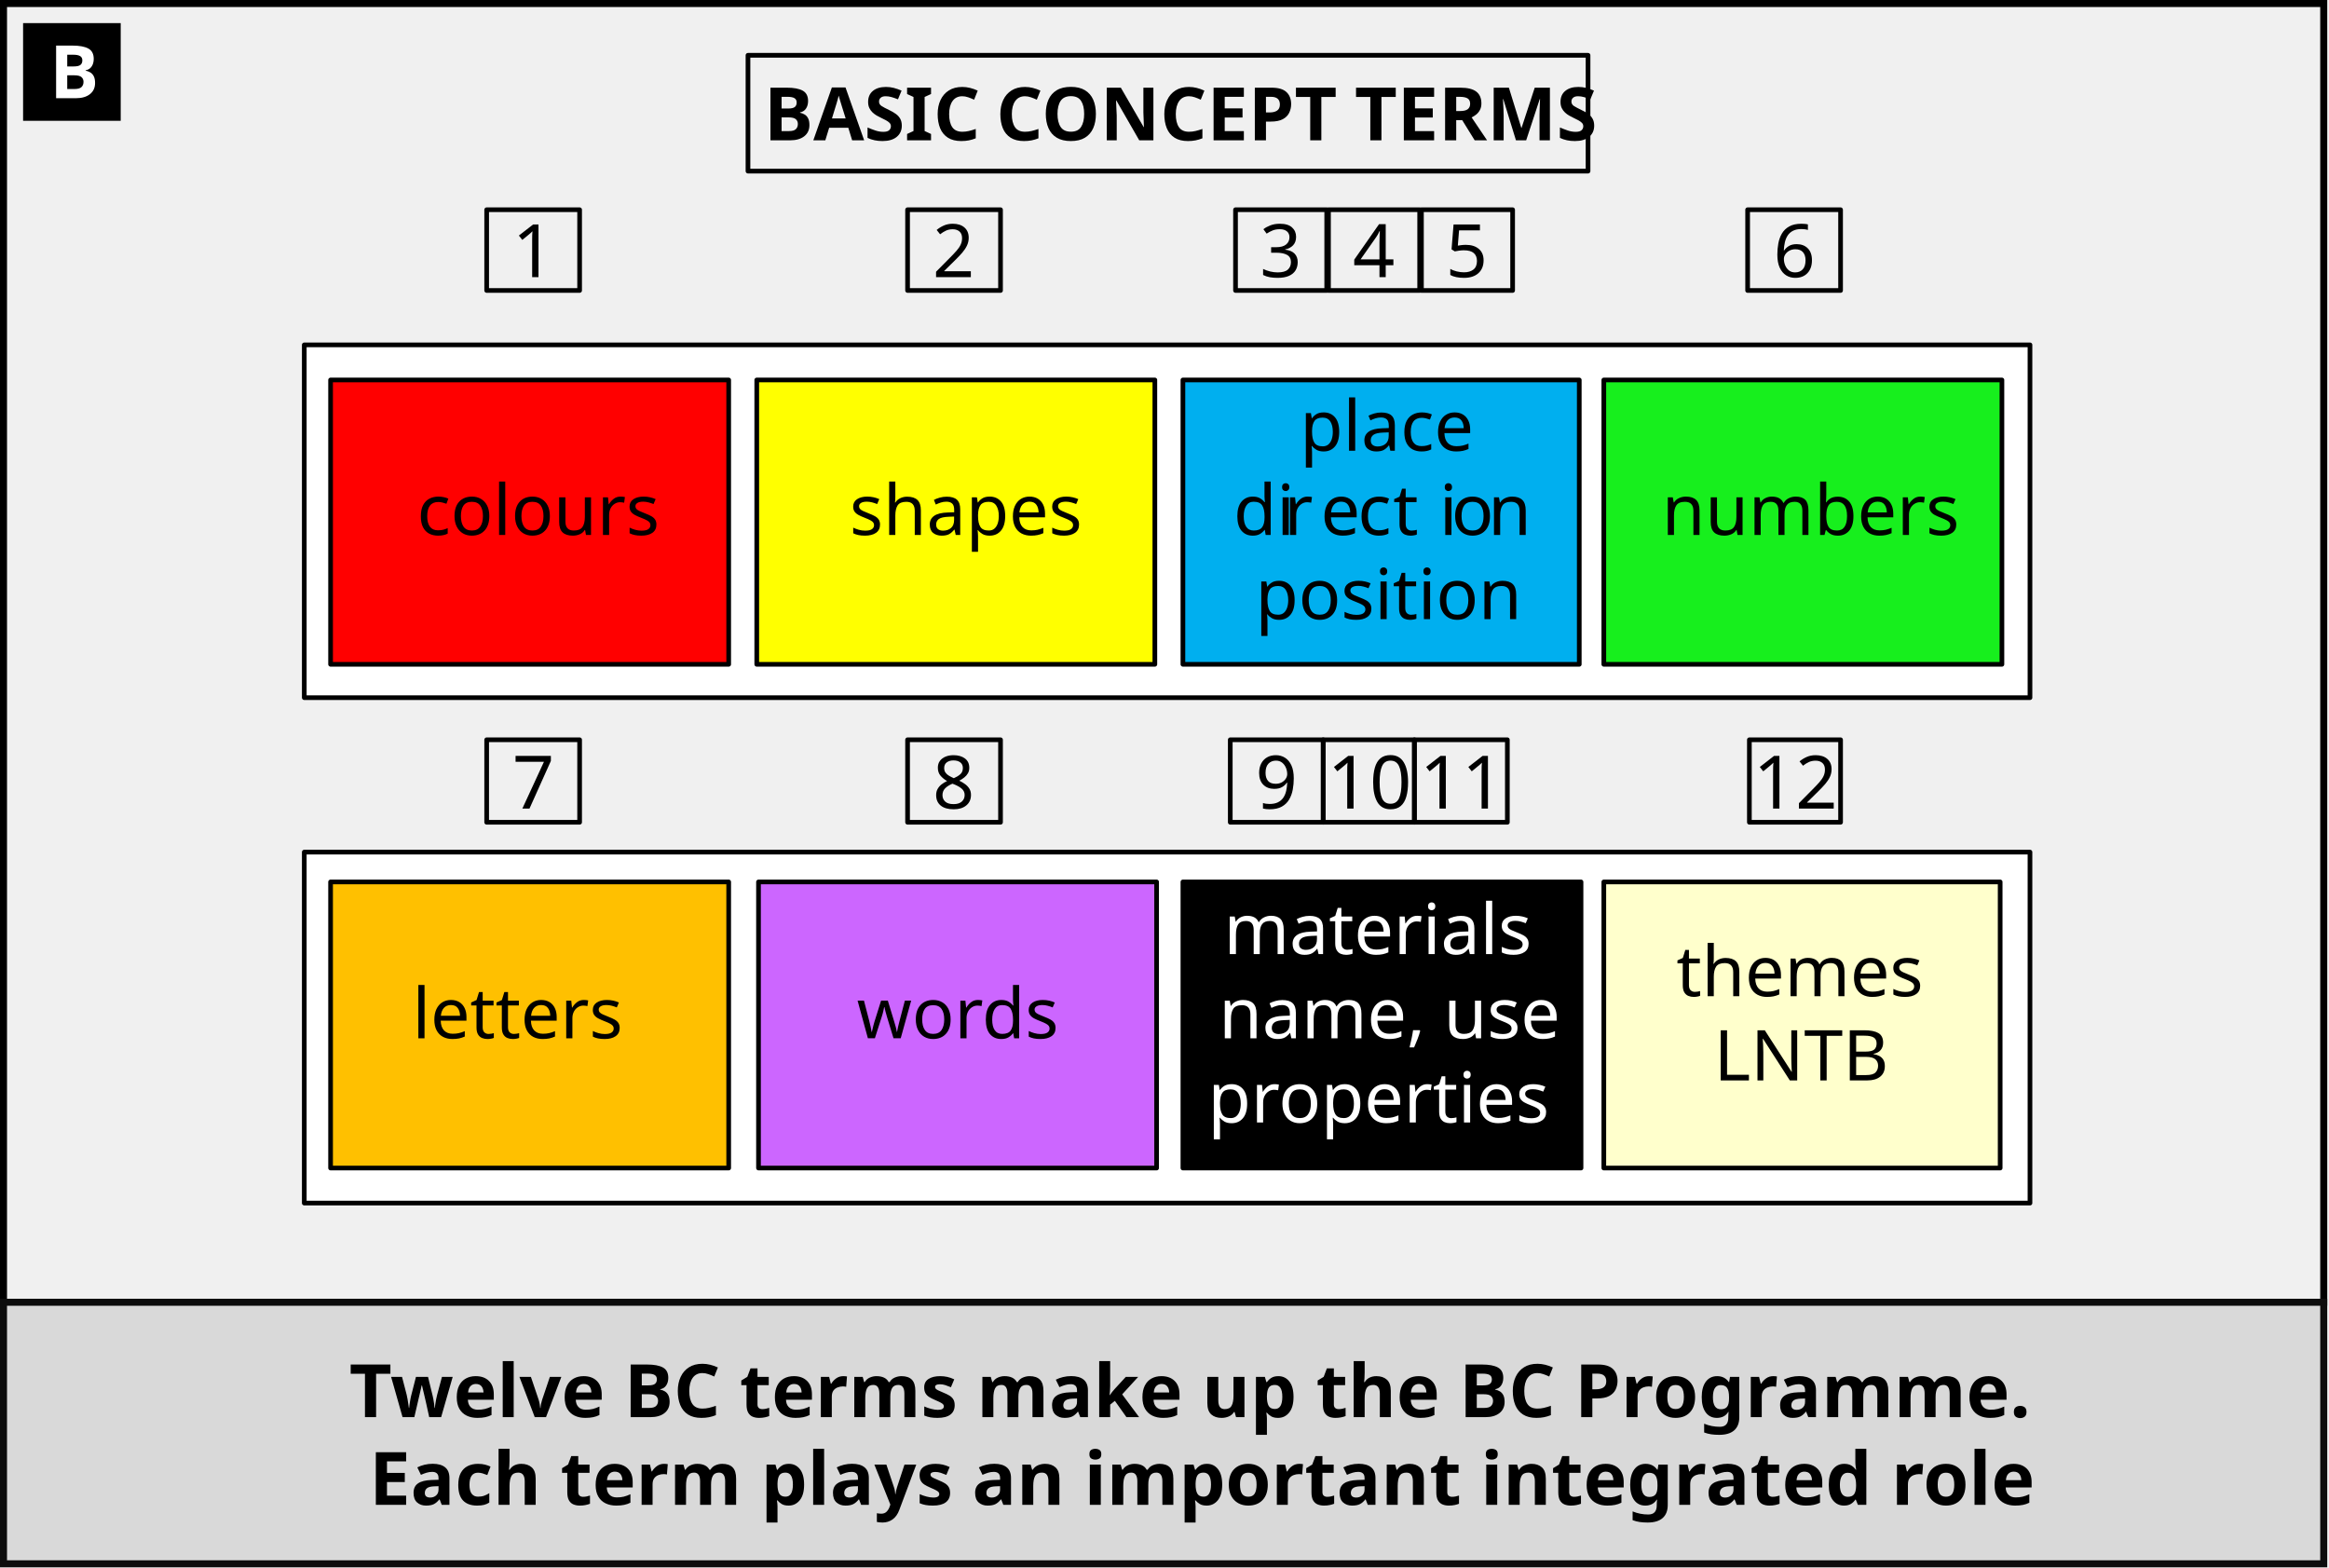
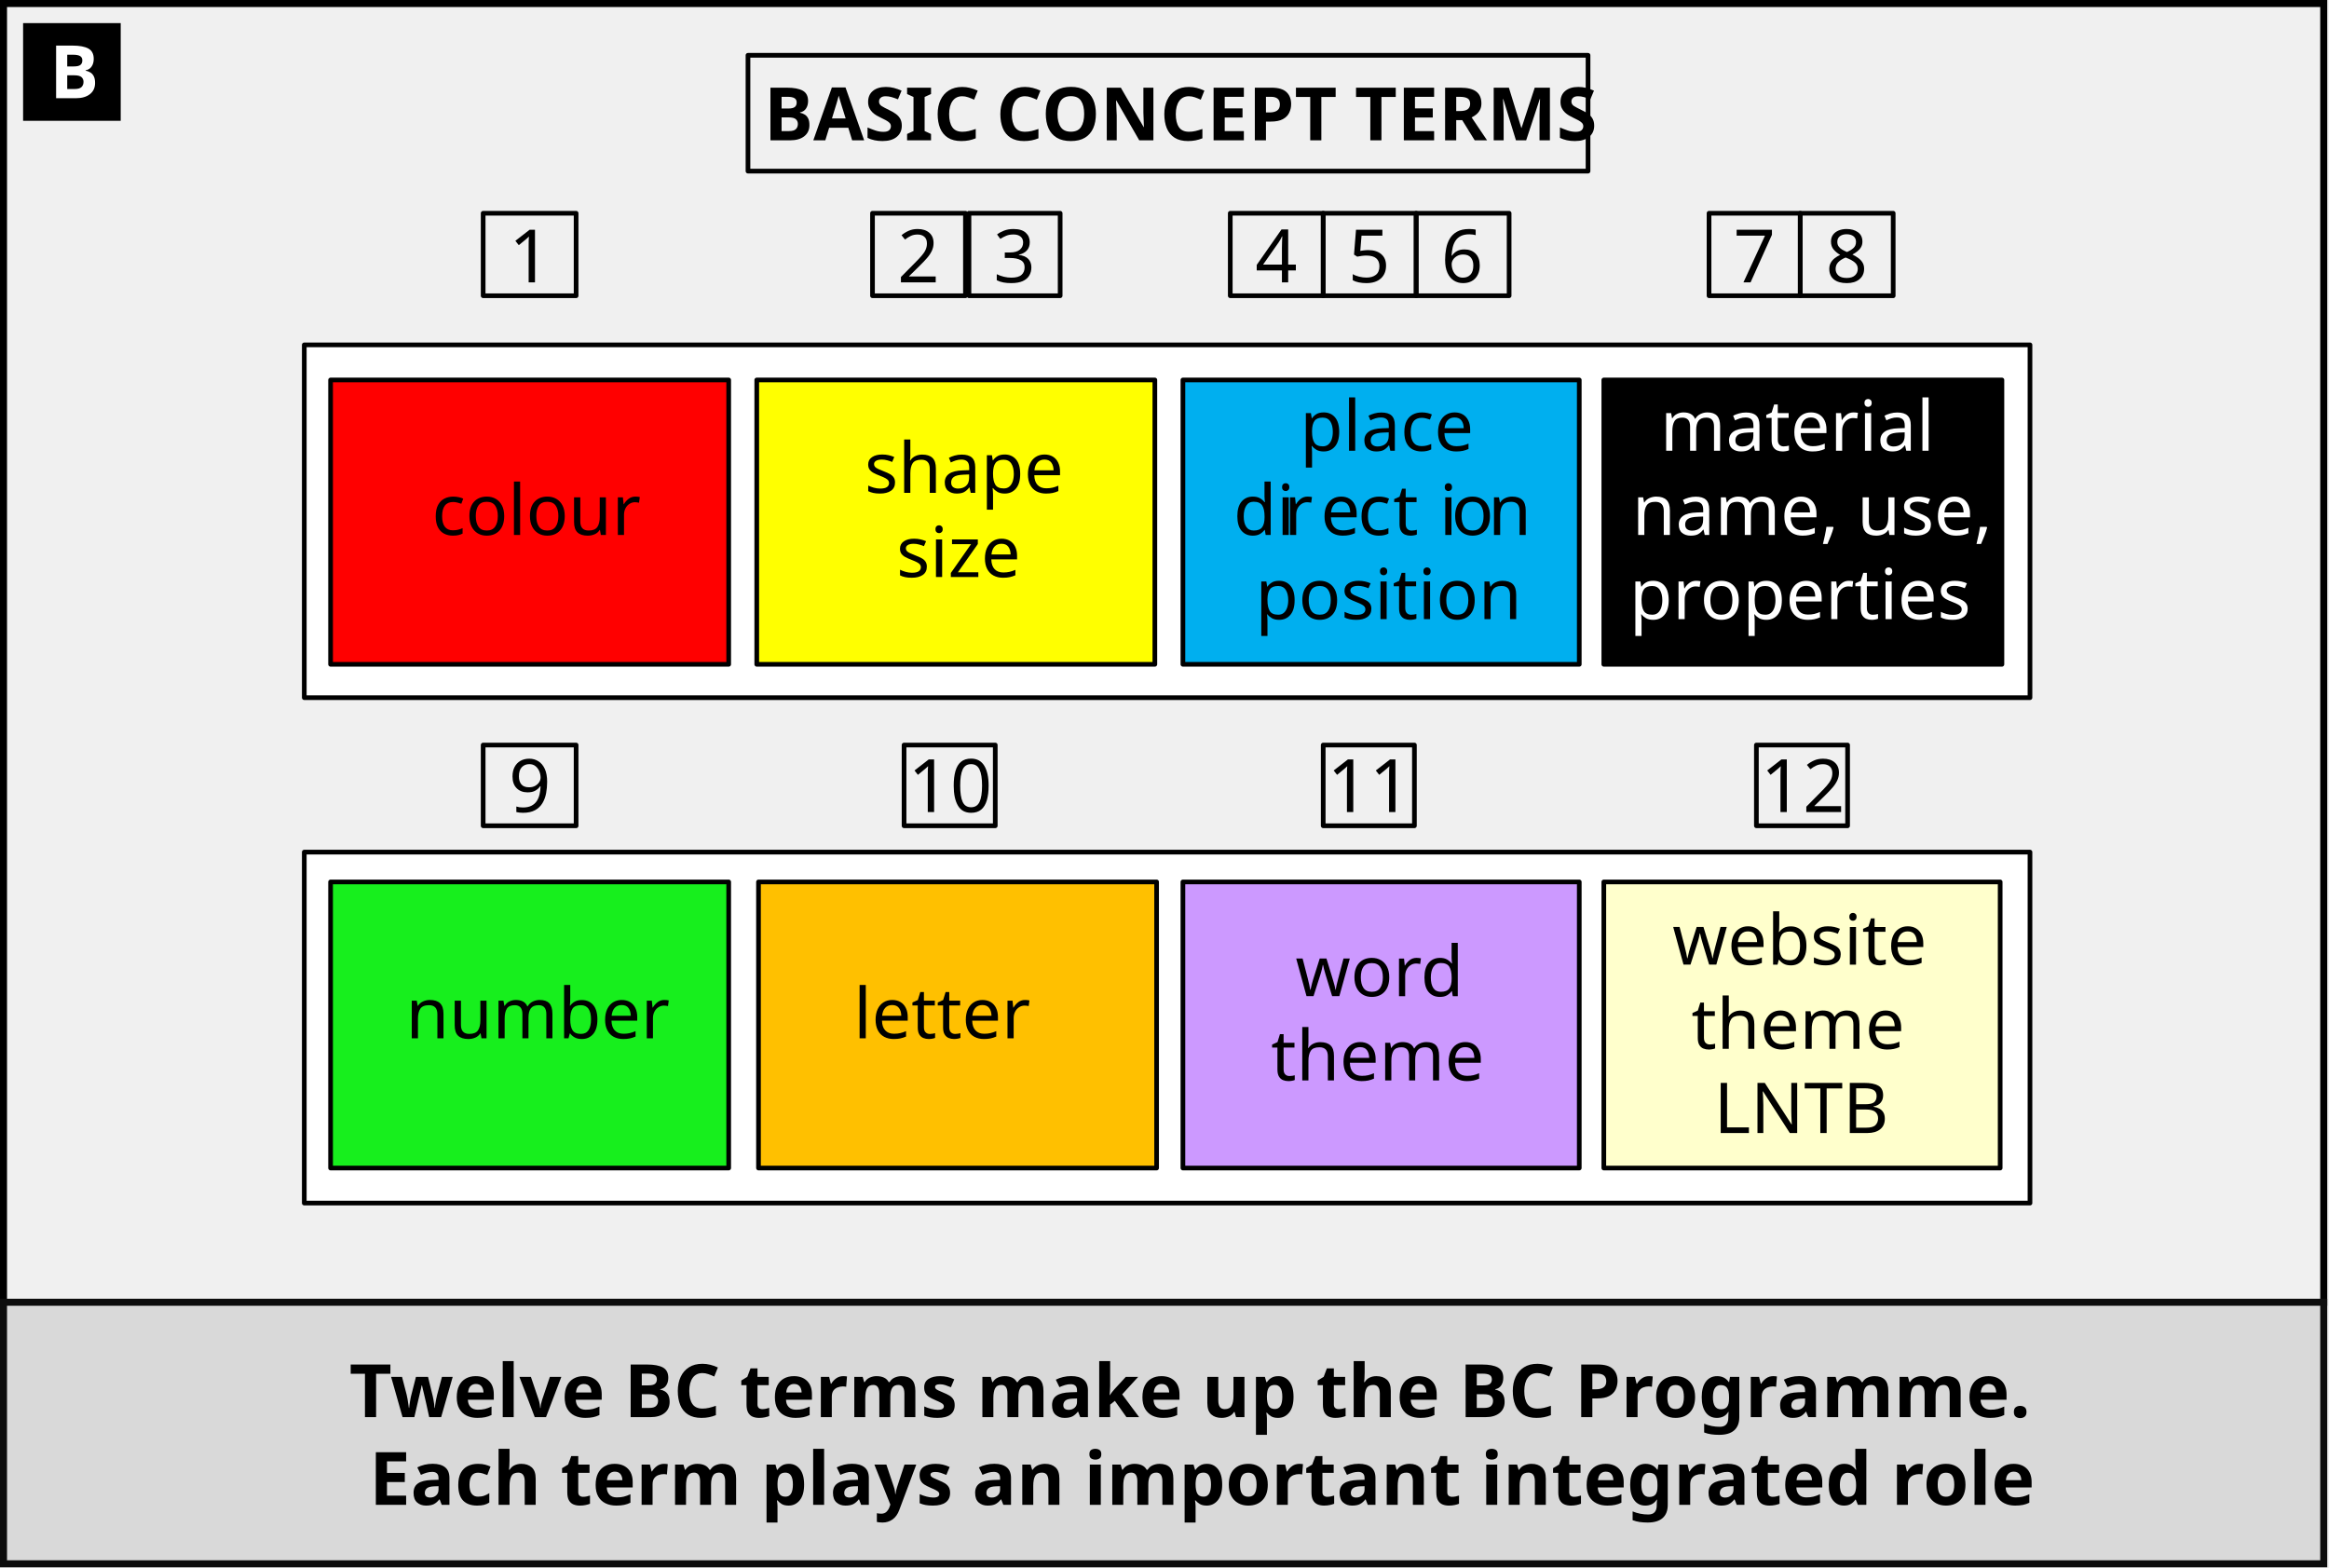
<svg xmlns="http://www.w3.org/2000/svg" width="1328" height="894" overflow="hidden">
  <defs>
    <clipPath id="clip0">
      <rect x="0" y="0" width="1328" height="894" />
    </clipPath>
  </defs>
  <g clip-path="url(#clip0)">
    <rect x="0" y="0" width="1328" height="893.612" fill="#FFFFFF" fill-opacity="0" />
    <rect x="426.5" y="31.522" width="479" height="66.045" stroke="#000000" stroke-width="2.666" stroke-linejoin="round" stroke-miterlimit="10" fill="none" />
    <text font-family="Century Gothic,Century Gothic_MSFontService,sans-serif" font-weight="700" font-size="42" transform="matrix(1 0 0 1.00069 435.534 80)">BASIC <tspan font-size="42" x="132.43" y="0">CONCEPT</tspan>
      <tspan font-size="42" x="336.838" y="0">TERMS</tspan>
    </text>
-     <rect x="277.5" y="119.582" width="53" height="46.032" stroke="#000000" stroke-width="2.666" stroke-linejoin="round" stroke-miterlimit="10" fill="none" />
-     <text font-family="Century Gothic,Century Gothic_MSFontService,sans-serif" font-weight="400" font-size="42" transform="matrix(1 0 0 1.00069 292.14 158)">1</text>
+     <rect x="275.5" y="121.583" width="53" height="47.032" stroke="#000000" stroke-width="2.666" stroke-linejoin="round" stroke-miterlimit="10" fill="none" />
+     <text font-family="Century Gothic,Century Gothic_MSFontService,sans-serif" font-weight="400" font-size="42" transform="matrix(1 0 0 1.00069 290.139 161)">1</text>
    <rect x="2" y="2.001" width="1323" height="740.507" stroke="#000000" stroke-width="3.999" stroke-miterlimit="8" fill="none" />
    <rect x="2" y="742.508" width="1323" height="149.102" stroke="#0D0D0D" stroke-width="3.999" stroke-miterlimit="8" fill="#D9D9D9" />
    <text font-family="Century Gothic,Century Gothic_MSFontService,sans-serif" font-weight="700" font-size="42" transform="matrix(1 0 0 1.00069 199.121 808)">Twelve BC terms make up the BC Programme.  <tspan font-size="42" x="11.412" y="49.966">Each term plays an important integrated role</tspan>
    </text>
    <path d="M1157.5 196.635 173.5 196.635 173.5 397.772 1157.5 397.772 1157.5 196.635Z" stroke="#000000" stroke-width="2.666" stroke-linejoin="round" stroke-miterlimit="10" fill="#FFFFFF" fill-rule="evenodd" />
    <rect x="674.5" y="216.648" width="226" height="162.111" stroke="#000000" stroke-width="2.666" stroke-linejoin="round" stroke-miterlimit="10" fill="#00AFEF" />
    <text font-family="ABC Junior Typing,ABC Junior Typing_MSFontService,sans-serif" font-weight="400" font-size="40" transform="matrix(1 0 0 1.00069 741.208 257)">place<tspan font-size="40" x="-37.875" y="47.967">di</tspan>
      <tspan font-size="40" x="-9.046" y="47.967">r</tspan>
      <tspan font-size="40" x="11.839" y="47.967">e</tspan>
      <tspan font-size="40" x="32.949" y="47.967">c</tspan>
      <tspan font-size="40" x="53.113" y="47.967">t</tspan>
      <tspan font-size="40" x="79.49" y="47.967">i</tspan>
      <tspan font-size="40" x="86.323" y="47.967">o</tspan>
      <tspan font-size="40" x="107.267" y="47.967">n</tspan>
      <tspan font-size="40" x="-25.417" y="95.934">position</tspan>
    </text>
-     <rect x="914.5" y="216.648" width="227" height="162.111" stroke="#000000" stroke-width="2.666" stroke-linejoin="round" stroke-miterlimit="10" fill="#17EF1D" />
-     <text font-family="ABC Junior Typing,ABC Junior Typing_MSFontService,sans-serif" font-weight="400" font-size="40" transform="matrix(1 0 0 1.00069 947.585 305)">numbers</text>
+     <rect x="914.5" y="216.648" width="227" height="162.111" stroke="#000000" stroke-width="2.666" stroke-linejoin="round" stroke-miterlimit="10" />
+     <text fill="#FFFFFF" font-family="ABC Junior Typing,ABC Junior Typing_MSFontService,sans-serif" font-weight="400" font-size="40" transform="matrix(1 0 0 1.00069 946.648 257)">material<tspan font-size="40" x="-15.965" y="47.967">name, use,</tspan>
+       <tspan font-size="40" x="-17.558" y="95.934">properties</tspan>
+     </text>
    <rect x="431.5" y="216.648" width="227" height="162.111" stroke="#000000" stroke-width="2.666" stroke-linejoin="round" stroke-miterlimit="10" fill="#FFFF00" />
-     <text font-family="ABC Junior Typing,ABC Junior Typing_MSFontService,sans-serif" font-weight="400" font-size="40" transform="matrix(1 0 0 1.00069 484.435 305)">shapes</text>
+     <text font-family="ABC Junior Typing,ABC Junior Typing_MSFontService,sans-serif" font-weight="400" font-size="40" transform="matrix(1 0 0 1.00069 492.991 281)">shape<tspan font-size="40" x="18.138" y="47.967">size</tspan>
+     </text>
    <rect x="188.5" y="216.648" width="227" height="162.111" stroke="#000000" stroke-width="2.666" stroke-linejoin="round" stroke-miterlimit="10" fill="#FF0000" />
-     <text font-family="ABC Junior Typing,ABC Junior Typing_MSFontService,sans-serif" font-weight="400" font-size="40" transform="matrix(1 0 0 1.00069 237.764 305)">colours</text>
+     <text font-family="ABC Junior Typing,ABC Junior Typing_MSFontService,sans-serif" font-weight="400" font-size="40" transform="matrix(1 0 0 1.00069 246.252 305)">colour</text>
    <path d="M1157.5 485.833 173.5 485.833 173.5 685.944 1157.5 685.944 1157.5 485.833Z" stroke="#000000" stroke-width="2.666" stroke-linejoin="round" stroke-miterlimit="10" fill="#FFFFFF" fill-rule="evenodd" />
-     <rect x="517.5" y="119.582" width="53" height="46.032" stroke="#000000" stroke-width="2.666" stroke-linejoin="round" stroke-miterlimit="10" fill="none" />
-     <text font-family="Century Gothic,Century Gothic_MSFontService,sans-serif" font-weight="400" font-size="42" transform="matrix(1 0 0 1.00069 531.732 158)">2</text>
-     <rect x="704.5" y="119.582" width="52" height="46.032" stroke="#000000" stroke-width="2.666" stroke-linejoin="round" stroke-miterlimit="10" fill="none" />
-     <text font-family="Century Gothic,Century Gothic_MSFontService,sans-serif" font-weight="400" font-size="42" transform="matrix(1 0 0 1.00069 718.331 158)">3</text>
-     <rect x="757.5" y="119.582" width="52" height="46.032" stroke="#000000" stroke-width="2.666" stroke-linejoin="round" stroke-miterlimit="10" fill="none" />
-     <text font-family="Century Gothic,Century Gothic_MSFontService,sans-serif" font-weight="400" font-size="42" transform="matrix(1 0 0 1.00069 771.324 158)">4</text>
-     <rect x="996.5" y="119.582" width="53" height="46.032" stroke="#000000" stroke-width="2.666" stroke-linejoin="round" stroke-miterlimit="10" fill="none" />
-     <text font-family="Century Gothic,Century Gothic_MSFontService,sans-serif" font-weight="400" font-size="42" transform="matrix(1 0 0 1.00069 1011.13 158)">6</text>
-     <rect x="277.5" y="421.789" width="53" height="47.032" stroke="#000000" stroke-width="2.666" stroke-linejoin="round" stroke-miterlimit="10" fill="none" />
-     <text font-family="Century Gothic,Century Gothic_MSFontService,sans-serif" font-weight="400" font-size="42" transform="matrix(1 0 0 1.00069 292.14 461)">7</text>
-     <rect x="517.5" y="421.789" width="53" height="47.032" stroke="#000000" stroke-width="2.666" stroke-linejoin="round" stroke-miterlimit="10" fill="none" />
-     <text font-family="Century Gothic,Century Gothic_MSFontService,sans-serif" font-weight="400" font-size="42" transform="matrix(1 0 0 1.00069 531.732 461)">8</text>
-     <rect x="701.5" y="421.789" width="53" height="47.032" stroke="#000000" stroke-width="2.666" stroke-linejoin="round" stroke-miterlimit="10" fill="none" />
-     <text font-family="Century Gothic,Century Gothic_MSFontService,sans-serif" font-weight="400" font-size="42" transform="matrix(1 0 0 1.00069 715.866 461)">9</text>
-     <rect x="754.5" y="421.789" width="52" height="47.032" stroke="#000000" stroke-width="2.666" stroke-linejoin="round" stroke-miterlimit="10" fill="none" />
-     <text font-family="Century Gothic,Century Gothic_MSFontService,sans-serif" font-weight="400" font-size="42" transform="matrix(1 0 0 1.00069 756.89 461)">10</text>
-     <rect x="806.5" y="421.789" width="53" height="47.032" stroke="#000000" stroke-width="2.666" stroke-linejoin="round" stroke-miterlimit="10" fill="none" />
-     <text font-family="Century Gothic,Century Gothic_MSFontService,sans-serif" font-weight="400" font-size="42" transform="matrix(1 0 0 1.00069 809.497 461)">11</text>
-     <rect x="997.5" y="421.789" width="52" height="47.032" stroke="#000000" stroke-width="2.666" stroke-linejoin="round" stroke-miterlimit="10" fill="none" />
-     <text font-family="Century Gothic,Century Gothic_MSFontService,sans-serif" font-weight="400" font-size="42" transform="matrix(1 0 0 1.00069 999.721 461)">12</text>
-     <rect x="188.5" y="502.844" width="227" height="163.112" stroke="#000000" stroke-width="2.666" stroke-linejoin="round" stroke-miterlimit="10" fill="#FFC000" />
-     <text font-family="ABC Junior Typing,ABC Junior Typing_MSFontService,sans-serif" font-weight="400" font-size="40" transform="matrix(1 0 0 1.00069 235.139 592)">letters</text>
-     <rect x="432.5" y="502.844" width="227" height="163.112" stroke="#000000" stroke-width="2.666" stroke-linejoin="round" stroke-miterlimit="10" fill="#CC66FF" />
-     <text font-family="ABC Junior Typing,ABC Junior Typing_MSFontService,sans-serif" font-weight="400" font-size="40" transform="matrix(1 0 0 1.00069 488.554 592)">words</text>
+     <rect x="497.5" y="121.583" width="53" height="47.032" stroke="#000000" stroke-width="2.666" stroke-linejoin="round" stroke-miterlimit="10" fill="none" />
+     <text font-family="Century Gothic,Century Gothic_MSFontService,sans-serif" font-weight="400" font-size="42" transform="matrix(1 0 0 1.00069 511.696 161)">2</text>
+     <rect x="701.5" y="121.583" width="53" height="47.032" stroke="#000000" stroke-width="2.666" stroke-linejoin="round" stroke-miterlimit="10" fill="none" />
+     <text font-family="Century Gothic,Century Gothic_MSFontService,sans-serif" font-weight="400" font-size="42" transform="matrix(1 0 0 1.00069 715.711 161)">4</text>
+     <rect x="754.5" y="121.583" width="53" height="47.032" stroke="#000000" stroke-width="2.666" stroke-linejoin="round" stroke-miterlimit="10" fill="none" />
+     <text font-family="Century Gothic,Century Gothic_MSFontService,sans-serif" font-weight="400" font-size="42" transform="matrix(1 0 0 1.00069 768.704 161)">5</text>
+     <rect x="974.5" y="121.583" width="52" height="47.032" stroke="#000000" stroke-width="2.666" stroke-linejoin="round" stroke-miterlimit="10" fill="none" />
+     <text font-family="Century Gothic,Century Gothic_MSFontService,sans-serif" font-weight="400" font-size="42" transform="matrix(1 0 0 1.00069 988.394 161)">7</text>
+     <rect x="275.5" y="424.791" width="53" height="46.032" stroke="#000000" stroke-width="2.666" stroke-linejoin="round" stroke-miterlimit="10" fill="none" />
+     <text font-family="Century Gothic,Century Gothic_MSFontService,sans-serif" font-weight="400" font-size="42" transform="matrix(1 0 0 1.00069 290.139 463)">9</text>
+     <rect x="515.5" y="424.791" width="52" height="46.032" stroke="#000000" stroke-width="2.666" stroke-linejoin="round" stroke-miterlimit="10" fill="none" />
+     <text font-family="Century Gothic,Century Gothic_MSFontService,sans-serif" font-weight="400" font-size="42" transform="matrix(1 0 0 1.00069 517.724 463)">10</text>
+     <rect x="754.5" y="424.791" width="52" height="46.032" stroke="#000000" stroke-width="2.666" stroke-linejoin="round" stroke-miterlimit="10" fill="none" />
+     <text font-family="Century Gothic,Century Gothic_MSFontService,sans-serif" font-weight="400" font-size="42" transform="matrix(1 0 0 1.00069 756.735 463)">11</text>
+     <rect x="1001.5" y="424.791" width="52" height="46.032" stroke="#000000" stroke-width="2.666" stroke-linejoin="round" stroke-miterlimit="10" fill="none" />
+     <text font-family="Century Gothic,Century Gothic_MSFontService,sans-serif" font-weight="400" font-size="42" transform="matrix(1 0 0 1.00069 1003.93 463)">12</text>
+     <rect x="188.5" y="502.844" width="227" height="163.112" stroke="#000000" stroke-width="2.666" stroke-linejoin="round" stroke-miterlimit="10" fill="#17EF1D" />
+     <text font-family="ABC Junior Typing,ABC Junior Typing_MSFontService,sans-serif" font-weight="400" font-size="40" transform="matrix(1 0 0 1.00069 231.393 592)">number</text>
+     <rect x="432.5" y="502.844" width="227" height="163.112" stroke="#000000" stroke-width="2.666" stroke-linejoin="round" stroke-miterlimit="10" fill="#FFC000" />
+     <text font-family="ABC Junior Typing,ABC Junior Typing_MSFontService,sans-serif" font-weight="400" font-size="40" transform="matrix(1 0 0 1.00069 486.747 592)">letter</text>
    <rect x="914.5" y="502.844" width="226" height="163.112" stroke="#000000" stroke-width="2.666" stroke-linejoin="round" stroke-miterlimit="10" fill="#FFFFCC" />
-     <text font-family="ABC Junior Typing,ABC Junior Typing_MSFontService,sans-serif" font-weight="400" font-size="40" transform="matrix(1 0 0 1.00069 955.841 568)">themes<tspan font-size="40" x="21.444" y="47.967">LNTB</tspan>
-     </text>
-     <rect x="674.5" y="502.844" width="227" height="163.112" stroke="#000000" stroke-width="2.666" stroke-linejoin="round" stroke-miterlimit="10" />
-     <text fill="#FFFFFF" font-family="ABC Junior Typing,ABC Junior Typing_MSFontService,sans-serif" font-weight="400" font-size="40" transform="matrix(1 0 0 1.00069 697.81 544)">materials<tspan font-size="40" x="-2.833" y="47.967">name, use</tspan>
-       <tspan font-size="40" x="-9.092" y="95.934">properties</tspan>
+     <text font-family="ABC Junior Typing,ABC Junior Typing_MSFontService,sans-serif" font-weight="400" font-size="40" transform="matrix(1 0 0 1.00069 953.618 550)">website<tspan font-size="40" x="10.779" y="47.967">theme</tspan>
+       <tspan font-size="40" x="23.664" y="95.934">LNTB</tspan>
    </text>
    <rect x="14.5" y="14.51" width="53" height="53.036" stroke="#000000" stroke-width="2.666" stroke-miterlimit="8" />
    <text fill="#FFFFFF" font-family="Century Gothic,Century Gothic_MSFontService,sans-serif" font-weight="700" font-size="42" transform="matrix(1 0 0 1.00069 28.2125 56)">B</text>
-     <rect x="810.5" y="119.582" width="52" height="46.032" stroke="#000000" stroke-width="2.666" stroke-linejoin="round" stroke-miterlimit="10" fill="none" />
-     <text font-family="Century Gothic,Century Gothic_MSFontService,sans-serif" font-weight="400" font-size="42" transform="matrix(1 0 0 1.00069 824.321 158)">5</text>
+     <rect x="807.5" y="121.583" width="53" height="47.032" stroke="#000000" stroke-width="2.666" stroke-linejoin="round" stroke-miterlimit="10" fill="none" />
+     <text font-family="Century Gothic,Century Gothic_MSFontService,sans-serif" font-weight="400" font-size="42" transform="matrix(1 0 0 1.00069 821.7 161)">6</text>
+     <rect x="674.5" y="502.844" width="226" height="163.112" stroke="#000000" stroke-width="2.666" stroke-linejoin="round" stroke-miterlimit="10" fill="#CC99FF" />
+     <text font-family="ABC Junior Typing,ABC Junior Typing_MSFontService,sans-serif" font-weight="400" font-size="40" transform="matrix(1 0 0 1.00069 738.661 568)">word<tspan font-size="40" x="-13.952" y="47.967">theme</tspan>
+     </text>
+     <rect x="552.5" y="121.583" width="52" height="47.032" stroke="#000000" stroke-width="2.666" stroke-linejoin="round" stroke-miterlimit="10" fill="none" />
+     <text font-family="Century Gothic,Century Gothic_MSFontService,sans-serif" font-weight="400" font-size="42" transform="matrix(1 0 0 1.00069 566.469 161)">3</text>
+     <rect x="1026.5" y="121.583" width="53" height="47.032" stroke="#000000" stroke-width="2.666" stroke-linejoin="round" stroke-miterlimit="10" fill="none" />
+     <text font-family="Century Gothic,Century Gothic_MSFontService,sans-serif" font-weight="400" font-size="42" transform="matrix(1 0 0 1.00069 1041 161)">8</text>
  </g>
</svg>
